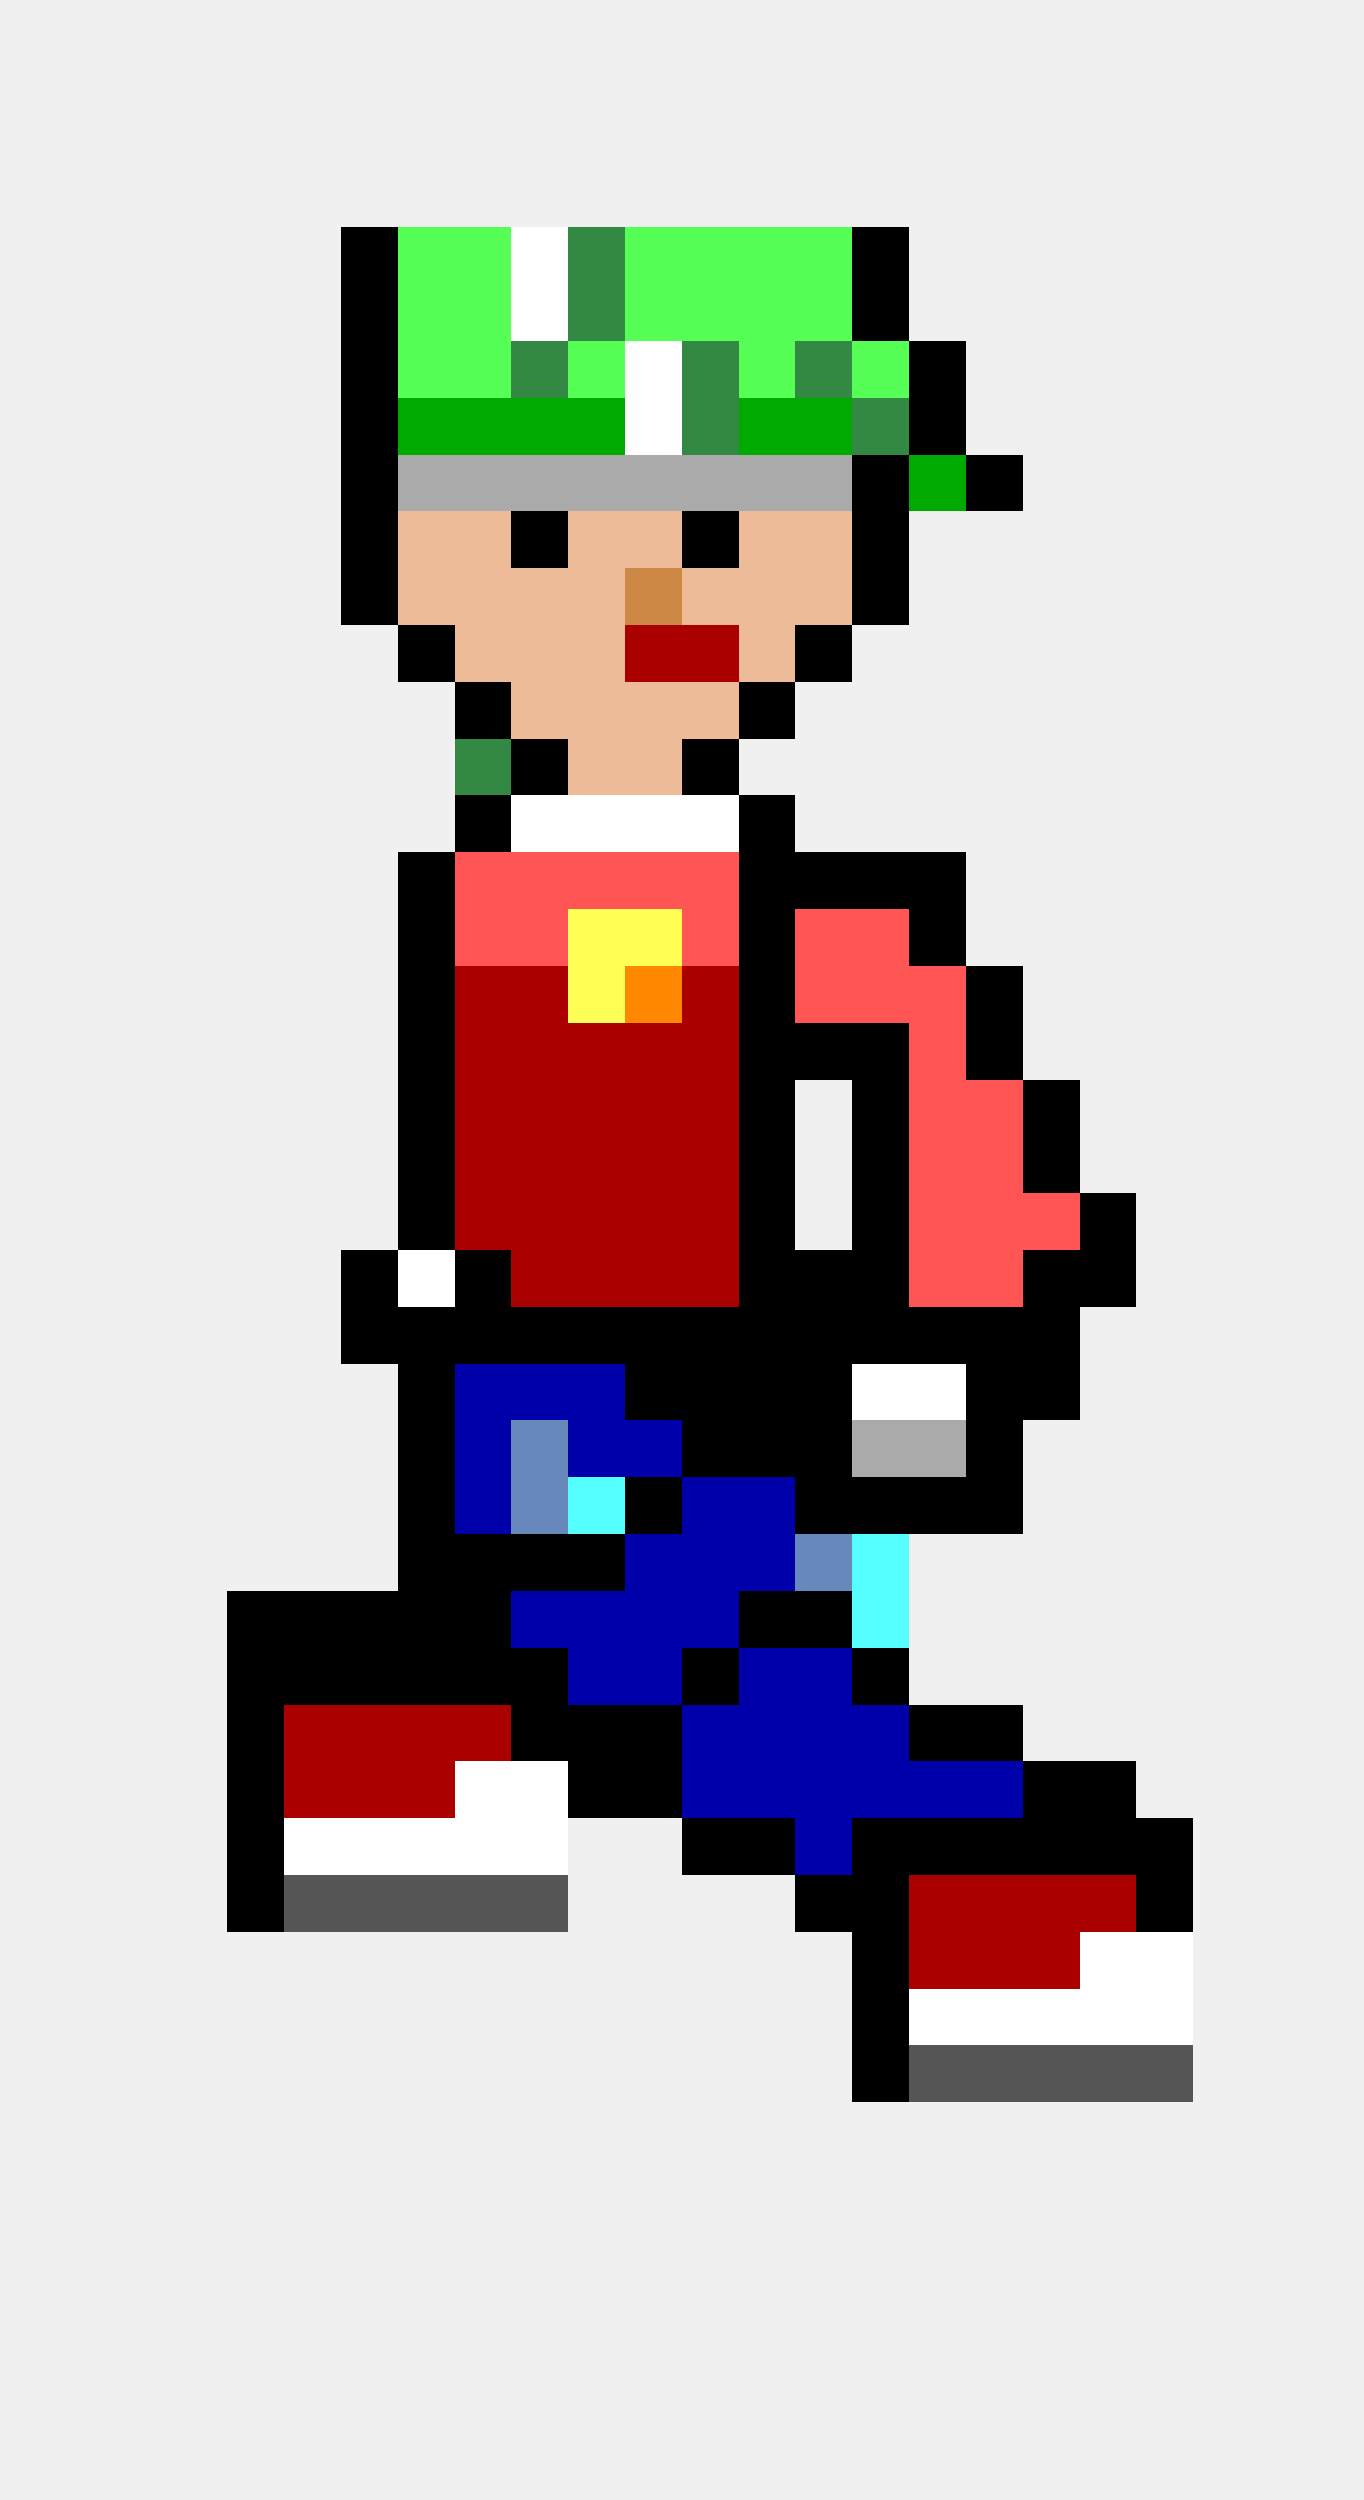
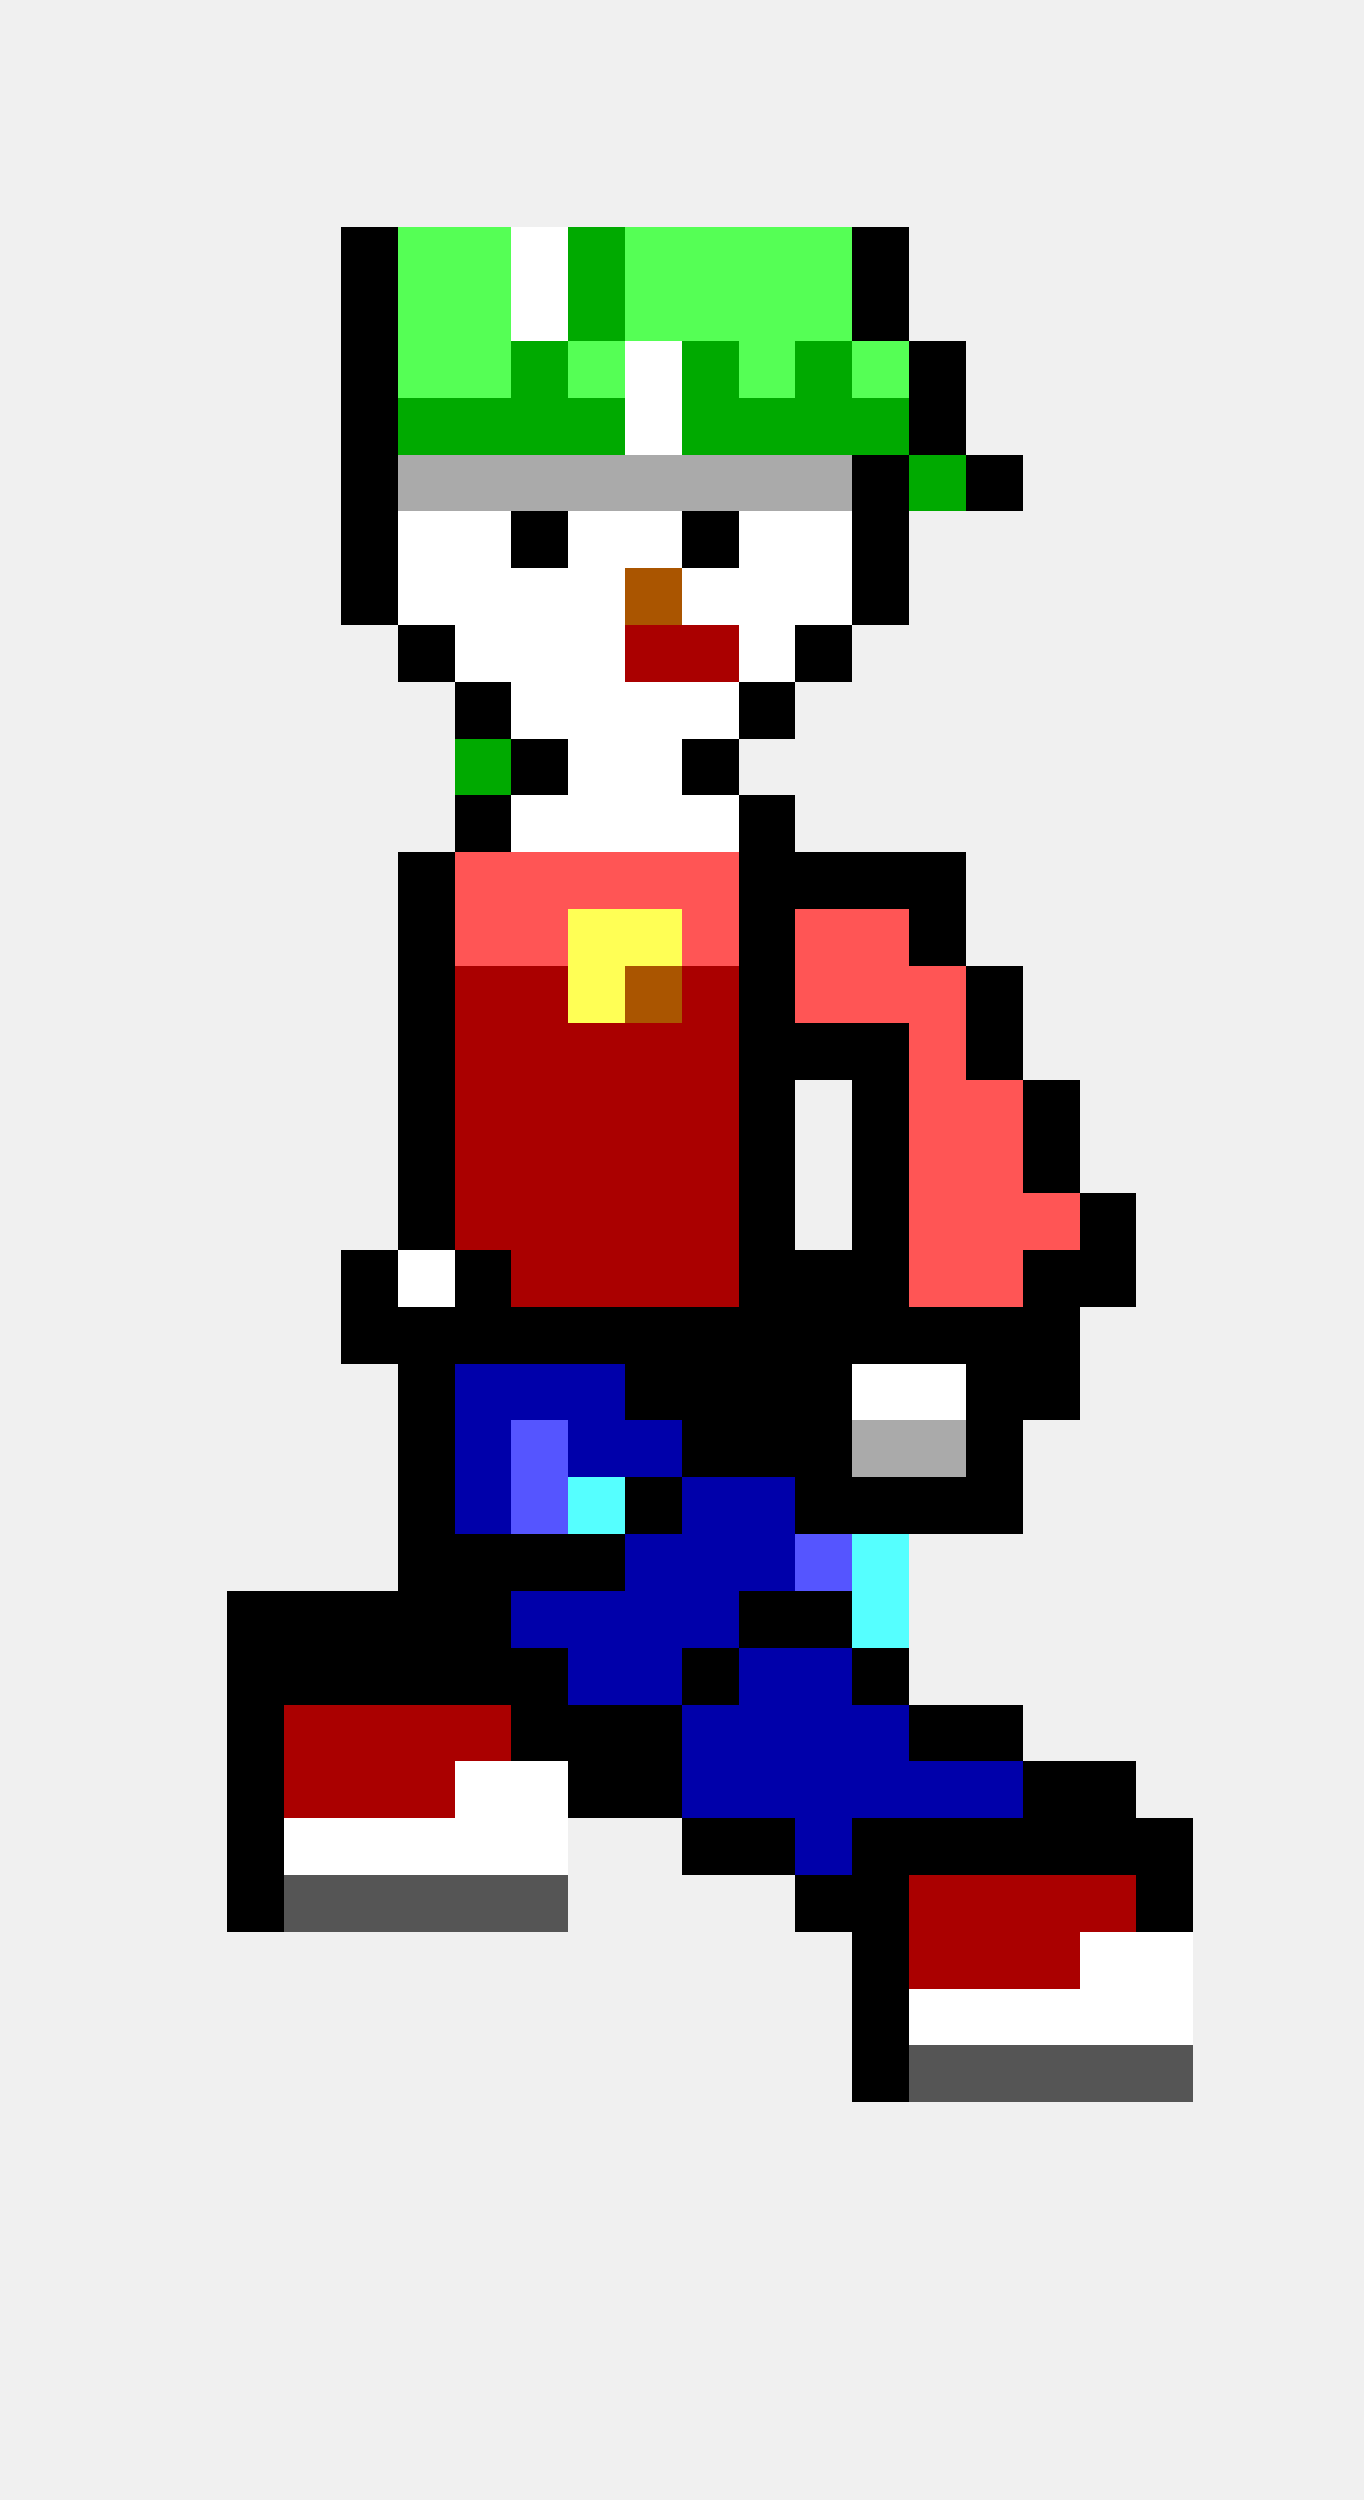
<svg xmlns="http://www.w3.org/2000/svg" width="24" height="44" viewBox="0 0 24 44" shape-rendering="crispEdges">
  <rect x="6" y="4" width="1" height="1" fill="#000000" />
  <rect x="7" y="4" width="1" height="1" fill="#55ff55" />
  <rect x="8" y="4" width="1" height="1" fill="#55ff55" />
  <rect x="9" y="4" width="1" height="1" fill="#ffffff" />
-   <rect x="10" y="4" width="1" height="1" fill="#338844" />
+   <rect x="10" y="4" width="1" height="1" fill="#00aa00" />
  <rect x="11" y="4" width="1" height="1" fill="#55ff55" />
  <rect x="12" y="4" width="1" height="1" fill="#55ff55" />
  <rect x="13" y="4" width="1" height="1" fill="#55ff55" />
  <rect x="14" y="4" width="1" height="1" fill="#55ff55" />
  <rect x="15" y="4" width="1" height="1" fill="#000000" />
  <rect x="6" y="5" width="1" height="1" fill="#000000" />
  <rect x="7" y="5" width="1" height="1" fill="#55ff55" />
  <rect x="8" y="5" width="1" height="1" fill="#55ff55" />
  <rect x="9" y="5" width="1" height="1" fill="#ffffff" />
-   <rect x="10" y="5" width="1" height="1" fill="#338844" />
+   <rect x="10" y="5" width="1" height="1" fill="#00aa00" />
  <rect x="11" y="5" width="1" height="1" fill="#55ff55" />
  <rect x="12" y="5" width="1" height="1" fill="#55ff55" />
  <rect x="13" y="5" width="1" height="1" fill="#55ff55" />
  <rect x="14" y="5" width="1" height="1" fill="#55ff55" />
  <rect x="15" y="5" width="1" height="1" fill="#000000" />
  <rect x="6" y="6" width="1" height="1" fill="#000000" />
  <rect x="7" y="6" width="1" height="1" fill="#55ff55" />
  <rect x="8" y="6" width="1" height="1" fill="#55ff55" />
-   <rect x="9" y="6" width="1" height="1" fill="#338844" />
+   <rect x="9" y="6" width="1" height="1" fill="#00aa00" />
  <rect x="10" y="6" width="1" height="1" fill="#55ff55" />
  <rect x="11" y="6" width="1" height="1" fill="#ffffff" />
-   <rect x="12" y="6" width="1" height="1" fill="#338844" />
+   <rect x="12" y="6" width="1" height="1" fill="#00aa00" />
  <rect x="13" y="6" width="1" height="1" fill="#55ff55" />
-   <rect x="14" y="6" width="1" height="1" fill="#338844" />
+   <rect x="14" y="6" width="1" height="1" fill="#00aa00" />
  <rect x="15" y="6" width="1" height="1" fill="#55ff55" />
  <rect x="16" y="6" width="1" height="1" fill="#000000" />
  <rect x="6" y="7" width="1" height="1" fill="#000000" />
  <rect x="7" y="7" width="1" height="1" fill="#00aa00" />
  <rect x="8" y="7" width="1" height="1" fill="#00aa00" />
  <rect x="9" y="7" width="1" height="1" fill="#00aa00" />
  <rect x="10" y="7" width="1" height="1" fill="#00aa00" />
  <rect x="11" y="7" width="1" height="1" fill="#ffffff" />
-   <rect x="12" y="7" width="1" height="1" fill="#338844" />
+   <rect x="12" y="7" width="1" height="1" fill="#00aa00" />
  <rect x="13" y="7" width="1" height="1" fill="#00aa00" />
  <rect x="14" y="7" width="1" height="1" fill="#00aa00" />
-   <rect x="15" y="7" width="1" height="1" fill="#338844" />
+   <rect x="15" y="7" width="1" height="1" fill="#00aa00" />
  <rect x="16" y="7" width="1" height="1" fill="#000000" />
  <rect x="6" y="8" width="1" height="1" fill="#000000" />
  <rect x="7" y="8" width="1" height="1" fill="#aaaaaa" />
  <rect x="8" y="8" width="1" height="1" fill="#aaaaaa" />
  <rect x="9" y="8" width="1" height="1" fill="#aaaaaa" />
  <rect x="10" y="8" width="1" height="1" fill="#aaaaaa" />
  <rect x="11" y="8" width="1" height="1" fill="#aaaaaa" />
  <rect x="12" y="8" width="1" height="1" fill="#aaaaaa" />
  <rect x="13" y="8" width="1" height="1" fill="#aaaaaa" />
  <rect x="14" y="8" width="1" height="1" fill="#aaaaaa" />
  <rect x="15" y="8" width="1" height="1" fill="#000000" />
  <rect x="16" y="8" width="1" height="1" fill="#00aa00" />
  <rect x="17" y="8" width="1" height="1" fill="#000000" />
  <rect x="6" y="9" width="1" height="1" fill="#000000" />
-   <rect x="7" y="9" width="1" height="1" fill="#eebb99" />
-   <rect x="8" y="9" width="1" height="1" fill="#eebb99" />
+   <rect x="7" y="9" width="1" height="1" fill="#ffffff" />
+   <rect x="8" y="9" width="1" height="1" fill="#ffffff" />
  <rect x="9" y="9" width="1" height="1" fill="#000000" />
-   <rect x="10" y="9" width="1" height="1" fill="#eebb99" />
-   <rect x="11" y="9" width="1" height="1" fill="#eebb99" />
+   <rect x="10" y="9" width="1" height="1" fill="#ffffff" />
+   <rect x="11" y="9" width="1" height="1" fill="#ffffff" />
  <rect x="12" y="9" width="1" height="1" fill="#000000" />
-   <rect x="13" y="9" width="1" height="1" fill="#eebb99" />
-   <rect x="14" y="9" width="1" height="1" fill="#eebb99" />
+   <rect x="13" y="9" width="1" height="1" fill="#ffffff" />
+   <rect x="14" y="9" width="1" height="1" fill="#ffffff" />
  <rect x="15" y="9" width="1" height="1" fill="#000000" />
  <rect x="6" y="10" width="1" height="1" fill="#000000" />
-   <rect x="7" y="10" width="1" height="1" fill="#eebb99" />
-   <rect x="8" y="10" width="1" height="1" fill="#eebb99" />
-   <rect x="9" y="10" width="1" height="1" fill="#eebb99" />
-   <rect x="10" y="10" width="1" height="1" fill="#eebb99" />
-   <rect x="11" y="10" width="1" height="1" fill="#cc8844" />
-   <rect x="12" y="10" width="1" height="1" fill="#eebb99" />
-   <rect x="13" y="10" width="1" height="1" fill="#eebb99" />
-   <rect x="14" y="10" width="1" height="1" fill="#eebb99" />
+   <rect x="7" y="10" width="1" height="1" fill="#ffffff" />
+   <rect x="8" y="10" width="1" height="1" fill="#ffffff" />
+   <rect x="9" y="10" width="1" height="1" fill="#ffffff" />
+   <rect x="10" y="10" width="1" height="1" fill="#ffffff" />
+   <rect x="11" y="10" width="1" height="1" fill="#aa5500" />
+   <rect x="12" y="10" width="1" height="1" fill="#ffffff" />
+   <rect x="13" y="10" width="1" height="1" fill="#ffffff" />
+   <rect x="14" y="10" width="1" height="1" fill="#ffffff" />
  <rect x="15" y="10" width="1" height="1" fill="#000000" />
  <rect x="7" y="11" width="1" height="1" fill="#000000" />
-   <rect x="8" y="11" width="1" height="1" fill="#eebb99" />
-   <rect x="9" y="11" width="1" height="1" fill="#eebb99" />
-   <rect x="10" y="11" width="1" height="1" fill="#eebb99" />
+   <rect x="8" y="11" width="1" height="1" fill="#ffffff" />
+   <rect x="9" y="11" width="1" height="1" fill="#ffffff" />
+   <rect x="10" y="11" width="1" height="1" fill="#ffffff" />
  <rect x="11" y="11" width="1" height="1" fill="#aa0000" />
  <rect x="12" y="11" width="1" height="1" fill="#aa0000" />
-   <rect x="13" y="11" width="1" height="1" fill="#eebb99" />
+   <rect x="13" y="11" width="1" height="1" fill="#ffffff" />
  <rect x="14" y="11" width="1" height="1" fill="#000000" />
  <rect x="8" y="12" width="1" height="1" fill="#000000" />
-   <rect x="9" y="12" width="1" height="1" fill="#eebb99" />
-   <rect x="10" y="12" width="1" height="1" fill="#eebb99" />
-   <rect x="11" y="12" width="1" height="1" fill="#eebb99" />
-   <rect x="12" y="12" width="1" height="1" fill="#eebb99" />
+   <rect x="9" y="12" width="1" height="1" fill="#ffffff" />
+   <rect x="10" y="12" width="1" height="1" fill="#ffffff" />
+   <rect x="11" y="12" width="1" height="1" fill="#ffffff" />
+   <rect x="12" y="12" width="1" height="1" fill="#ffffff" />
  <rect x="13" y="12" width="1" height="1" fill="#000000" />
-   <rect x="8" y="13" width="1" height="1" fill="#338844" />
+   <rect x="8" y="13" width="1" height="1" fill="#00aa00" />
  <rect x="9" y="13" width="1" height="1" fill="#000000" />
-   <rect x="10" y="13" width="1" height="1" fill="#eebb99" />
-   <rect x="11" y="13" width="1" height="1" fill="#eebb99" />
+   <rect x="10" y="13" width="1" height="1" fill="#ffffff" />
+   <rect x="11" y="13" width="1" height="1" fill="#ffffff" />
  <rect x="12" y="13" width="1" height="1" fill="#000000" />
  <rect x="8" y="14" width="1" height="1" fill="#000000" />
  <rect x="9" y="14" width="1" height="1" fill="#ffffff" />
  <rect x="10" y="14" width="1" height="1" fill="#ffffff" />
  <rect x="11" y="14" width="1" height="1" fill="#ffffff" />
  <rect x="12" y="14" width="1" height="1" fill="#ffffff" />
  <rect x="13" y="14" width="1" height="1" fill="#000000" />
  <rect x="7" y="15" width="1" height="1" fill="#000000" />
  <rect x="8" y="15" width="1" height="1" fill="#ff5555" />
  <rect x="9" y="15" width="1" height="1" fill="#ff5555" />
  <rect x="10" y="15" width="1" height="1" fill="#ff5555" />
  <rect x="11" y="15" width="1" height="1" fill="#ff5555" />
  <rect x="12" y="15" width="1" height="1" fill="#ff5555" />
  <rect x="13" y="15" width="1" height="1" fill="#000000" />
  <rect x="14" y="15" width="1" height="1" fill="#000000" />
  <rect x="15" y="15" width="1" height="1" fill="#000000" />
  <rect x="16" y="15" width="1" height="1" fill="#000000" />
  <rect x="7" y="16" width="1" height="1" fill="#000000" />
  <rect x="8" y="16" width="1" height="1" fill="#ff5555" />
  <rect x="9" y="16" width="1" height="1" fill="#ff5555" />
  <rect x="10" y="16" width="1" height="1" fill="#ffff55" />
  <rect x="11" y="16" width="1" height="1" fill="#ffff55" />
  <rect x="12" y="16" width="1" height="1" fill="#ff5555" />
  <rect x="13" y="16" width="1" height="1" fill="#000000" />
  <rect x="14" y="16" width="1" height="1" fill="#ff5555" />
  <rect x="15" y="16" width="1" height="1" fill="#ff5555" />
  <rect x="16" y="16" width="1" height="1" fill="#000000" />
  <rect x="7" y="17" width="1" height="1" fill="#000000" />
  <rect x="8" y="17" width="1" height="1" fill="#aa0000" />
  <rect x="9" y="17" width="1" height="1" fill="#aa0000" />
  <rect x="10" y="17" width="1" height="1" fill="#ffff55" />
-   <rect x="11" y="17" width="1" height="1" fill="#ff8800" />
+   <rect x="11" y="17" width="1" height="1" fill="#aa5500" />
  <rect x="12" y="17" width="1" height="1" fill="#aa0000" />
  <rect x="13" y="17" width="1" height="1" fill="#000000" />
  <rect x="14" y="17" width="1" height="1" fill="#ff5555" />
  <rect x="15" y="17" width="1" height="1" fill="#ff5555" />
  <rect x="16" y="17" width="1" height="1" fill="#ff5555" />
  <rect x="17" y="17" width="1" height="1" fill="#000000" />
  <rect x="7" y="18" width="1" height="1" fill="#000000" />
  <rect x="8" y="18" width="1" height="1" fill="#aa0000" />
  <rect x="9" y="18" width="1" height="1" fill="#aa0000" />
  <rect x="10" y="18" width="1" height="1" fill="#aa0000" />
  <rect x="11" y="18" width="1" height="1" fill="#aa0000" />
  <rect x="12" y="18" width="1" height="1" fill="#aa0000" />
  <rect x="13" y="18" width="1" height="1" fill="#000000" />
  <rect x="14" y="18" width="1" height="1" fill="#000000" />
  <rect x="15" y="18" width="1" height="1" fill="#000000" />
  <rect x="16" y="18" width="1" height="1" fill="#ff5555" />
  <rect x="17" y="18" width="1" height="1" fill="#000000" />
  <rect x="7" y="19" width="1" height="1" fill="#000000" />
  <rect x="8" y="19" width="1" height="1" fill="#aa0000" />
  <rect x="9" y="19" width="1" height="1" fill="#aa0000" />
  <rect x="10" y="19" width="1" height="1" fill="#aa0000" />
  <rect x="11" y="19" width="1" height="1" fill="#aa0000" />
  <rect x="12" y="19" width="1" height="1" fill="#aa0000" />
  <rect x="13" y="19" width="1" height="1" fill="#000000" />
  <rect x="15" y="19" width="1" height="1" fill="#000000" />
  <rect x="16" y="19" width="1" height="1" fill="#ff5555" />
  <rect x="17" y="19" width="1" height="1" fill="#ff5555" />
  <rect x="18" y="19" width="1" height="1" fill="#000000" />
  <rect x="7" y="20" width="1" height="1" fill="#000000" />
  <rect x="8" y="20" width="1" height="1" fill="#aa0000" />
  <rect x="9" y="20" width="1" height="1" fill="#aa0000" />
  <rect x="10" y="20" width="1" height="1" fill="#aa0000" />
  <rect x="11" y="20" width="1" height="1" fill="#aa0000" />
  <rect x="12" y="20" width="1" height="1" fill="#aa0000" />
  <rect x="13" y="20" width="1" height="1" fill="#000000" />
  <rect x="15" y="20" width="1" height="1" fill="#000000" />
  <rect x="16" y="20" width="1" height="1" fill="#ff5555" />
  <rect x="17" y="20" width="1" height="1" fill="#ff5555" />
  <rect x="18" y="20" width="1" height="1" fill="#000000" />
  <rect x="7" y="21" width="1" height="1" fill="#000000" />
  <rect x="8" y="21" width="1" height="1" fill="#aa0000" />
  <rect x="9" y="21" width="1" height="1" fill="#aa0000" />
  <rect x="10" y="21" width="1" height="1" fill="#aa0000" />
  <rect x="11" y="21" width="1" height="1" fill="#aa0000" />
  <rect x="12" y="21" width="1" height="1" fill="#aa0000" />
  <rect x="13" y="21" width="1" height="1" fill="#000000" />
  <rect x="15" y="21" width="1" height="1" fill="#000000" />
  <rect x="16" y="21" width="1" height="1" fill="#ff5555" />
  <rect x="17" y="21" width="1" height="1" fill="#ff5555" />
  <rect x="18" y="21" width="1" height="1" fill="#ff5555" />
  <rect x="19" y="21" width="1" height="1" fill="#000000" />
  <rect x="6" y="22" width="1" height="1" fill="#000000" />
  <rect x="7" y="22" width="1" height="1" fill="#ffffff" />
  <rect x="8" y="22" width="1" height="1" fill="#000000" />
  <rect x="9" y="22" width="1" height="1" fill="#aa0000" />
  <rect x="10" y="22" width="1" height="1" fill="#aa0000" />
  <rect x="11" y="22" width="1" height="1" fill="#aa0000" />
  <rect x="12" y="22" width="1" height="1" fill="#aa0000" />
  <rect x="13" y="22" width="1" height="1" fill="#000000" />
  <rect x="14" y="22" width="1" height="1" fill="#000000" />
  <rect x="15" y="22" width="1" height="1" fill="#000000" />
  <rect x="16" y="22" width="1" height="1" fill="#ff5555" />
  <rect x="17" y="22" width="1" height="1" fill="#ff5555" />
  <rect x="18" y="22" width="1" height="1" fill="#000000" />
  <rect x="19" y="22" width="1" height="1" fill="#000000" />
  <rect x="6" y="23" width="1" height="1" fill="#000000" />
  <rect x="7" y="23" width="1" height="1" fill="#000000" />
  <rect x="8" y="23" width="1" height="1" fill="#000000" />
  <rect x="9" y="23" width="1" height="1" fill="#000000" />
  <rect x="10" y="23" width="1" height="1" fill="#000000" />
  <rect x="11" y="23" width="1" height="1" fill="#000000" />
  <rect x="12" y="23" width="1" height="1" fill="#000000" />
  <rect x="13" y="23" width="1" height="1" fill="#000000" />
  <rect x="14" y="23" width="1" height="1" fill="#000000" />
  <rect x="15" y="23" width="1" height="1" fill="#000000" />
  <rect x="16" y="23" width="1" height="1" fill="#000000" />
  <rect x="17" y="23" width="1" height="1" fill="#000000" />
  <rect x="18" y="23" width="1" height="1" fill="#000000" />
  <rect x="7" y="24" width="1" height="1" fill="#000000" />
  <rect x="8" y="24" width="1" height="1" fill="#0000aa" />
  <rect x="9" y="24" width="1" height="1" fill="#0000aa" />
  <rect x="10" y="24" width="1" height="1" fill="#0000aa" />
  <rect x="11" y="24" width="1" height="1" fill="#000000" />
  <rect x="12" y="24" width="1" height="1" fill="#000000" />
  <rect x="13" y="24" width="1" height="1" fill="#000000" />
  <rect x="14" y="24" width="1" height="1" fill="#000000" />
  <rect x="15" y="24" width="1" height="1" fill="#ffffff" />
  <rect x="16" y="24" width="1" height="1" fill="#ffffff" />
  <rect x="17" y="24" width="1" height="1" fill="#000000" />
  <rect x="18" y="24" width="1" height="1" fill="#000000" />
  <rect x="7" y="25" width="1" height="1" fill="#000000" />
  <rect x="8" y="25" width="1" height="1" fill="#0000aa" />
-   <rect x="9" y="25" width="1" height="1" fill="#6688bb" />
+   <rect x="9" y="25" width="1" height="1" fill="#5555ff" />
  <rect x="10" y="25" width="1" height="1" fill="#0000aa" />
  <rect x="11" y="25" width="1" height="1" fill="#0000aa" />
  <rect x="12" y="25" width="1" height="1" fill="#000000" />
  <rect x="13" y="25" width="1" height="1" fill="#000000" />
  <rect x="14" y="25" width="1" height="1" fill="#000000" />
  <rect x="15" y="25" width="1" height="1" fill="#aaaaaa" />
  <rect x="16" y="25" width="1" height="1" fill="#aaaaaa" />
  <rect x="17" y="25" width="1" height="1" fill="#000000" />
  <rect x="7" y="26" width="1" height="1" fill="#000000" />
  <rect x="8" y="26" width="1" height="1" fill="#0000aa" />
-   <rect x="9" y="26" width="1" height="1" fill="#6688bb" />
+   <rect x="9" y="26" width="1" height="1" fill="#5555ff" />
  <rect x="10" y="26" width="1" height="1" fill="#55ffff" />
  <rect x="11" y="26" width="1" height="1" fill="#000000" />
  <rect x="12" y="26" width="1" height="1" fill="#0000aa" />
  <rect x="13" y="26" width="1" height="1" fill="#0000aa" />
  <rect x="14" y="26" width="1" height="1" fill="#000000" />
  <rect x="15" y="26" width="1" height="1" fill="#000000" />
  <rect x="16" y="26" width="1" height="1" fill="#000000" />
  <rect x="17" y="26" width="1" height="1" fill="#000000" />
  <rect x="7" y="27" width="1" height="1" fill="#000000" />
  <rect x="8" y="27" width="1" height="1" fill="#000000" />
  <rect x="9" y="27" width="1" height="1" fill="#000000" />
  <rect x="10" y="27" width="1" height="1" fill="#000000" />
  <rect x="11" y="27" width="1" height="1" fill="#0000aa" />
  <rect x="12" y="27" width="1" height="1" fill="#0000aa" />
  <rect x="13" y="27" width="1" height="1" fill="#0000aa" />
-   <rect x="14" y="27" width="1" height="1" fill="#6688bb" />
+   <rect x="14" y="27" width="1" height="1" fill="#5555ff" />
  <rect x="15" y="27" width="1" height="1" fill="#55ffff" />
  <rect x="4" y="28" width="1" height="1" fill="#000000" />
  <rect x="5" y="28" width="1" height="1" fill="#000000" />
  <rect x="6" y="28" width="1" height="1" fill="#000000" />
  <rect x="7" y="28" width="1" height="1" fill="#000000" />
  <rect x="8" y="28" width="1" height="1" fill="#000000" />
  <rect x="9" y="28" width="1" height="1" fill="#0000aa" />
  <rect x="10" y="28" width="1" height="1" fill="#0000aa" />
  <rect x="11" y="28" width="1" height="1" fill="#0000aa" />
  <rect x="12" y="28" width="1" height="1" fill="#0000aa" />
  <rect x="13" y="28" width="1" height="1" fill="#000000" />
  <rect x="14" y="28" width="1" height="1" fill="#000000" />
  <rect x="15" y="28" width="1" height="1" fill="#55ffff" />
  <rect x="4" y="29" width="1" height="1" fill="#000000" />
  <rect x="5" y="29" width="1" height="1" fill="#000000" />
  <rect x="6" y="29" width="1" height="1" fill="#000000" />
  <rect x="7" y="29" width="1" height="1" fill="#000000" />
  <rect x="8" y="29" width="1" height="1" fill="#000000" />
  <rect x="9" y="29" width="1" height="1" fill="#000000" />
  <rect x="10" y="29" width="1" height="1" fill="#0000aa" />
  <rect x="11" y="29" width="1" height="1" fill="#0000aa" />
  <rect x="12" y="29" width="1" height="1" fill="#000000" />
  <rect x="13" y="29" width="1" height="1" fill="#0000aa" />
  <rect x="14" y="29" width="1" height="1" fill="#0000aa" />
  <rect x="15" y="29" width="1" height="1" fill="#000000" />
  <rect x="4" y="30" width="1" height="1" fill="#000000" />
  <rect x="5" y="30" width="1" height="1" fill="#aa0000" />
  <rect x="6" y="30" width="1" height="1" fill="#aa0000" />
  <rect x="7" y="30" width="1" height="1" fill="#aa0000" />
  <rect x="8" y="30" width="1" height="1" fill="#aa0000" />
  <rect x="9" y="30" width="1" height="1" fill="#000000" />
  <rect x="10" y="30" width="1" height="1" fill="#000000" />
  <rect x="11" y="30" width="1" height="1" fill="#000000" />
  <rect x="12" y="30" width="1" height="1" fill="#0000aa" />
  <rect x="13" y="30" width="1" height="1" fill="#0000aa" />
  <rect x="14" y="30" width="1" height="1" fill="#0000aa" />
  <rect x="15" y="30" width="1" height="1" fill="#0000aa" />
  <rect x="16" y="30" width="1" height="1" fill="#000000" />
  <rect x="17" y="30" width="1" height="1" fill="#000000" />
  <rect x="4" y="31" width="1" height="1" fill="#000000" />
  <rect x="5" y="31" width="1" height="1" fill="#aa0000" />
  <rect x="6" y="31" width="1" height="1" fill="#aa0000" />
  <rect x="7" y="31" width="1" height="1" fill="#aa0000" />
  <rect x="8" y="31" width="1" height="1" fill="#ffffff" />
  <rect x="9" y="31" width="1" height="1" fill="#ffffff" />
  <rect x="10" y="31" width="1" height="1" fill="#000000" />
  <rect x="11" y="31" width="1" height="1" fill="#000000" />
  <rect x="12" y="31" width="1" height="1" fill="#0000aa" />
  <rect x="13" y="31" width="1" height="1" fill="#0000aa" />
  <rect x="14" y="31" width="1" height="1" fill="#0000aa" />
  <rect x="15" y="31" width="1" height="1" fill="#0000aa" />
  <rect x="16" y="31" width="1" height="1" fill="#0000aa" />
  <rect x="17" y="31" width="1" height="1" fill="#0000aa" />
  <rect x="18" y="31" width="1" height="1" fill="#000000" />
  <rect x="19" y="31" width="1" height="1" fill="#000000" />
  <rect x="4" y="32" width="1" height="1" fill="#000000" />
  <rect x="5" y="32" width="1" height="1" fill="#ffffff" />
  <rect x="6" y="32" width="1" height="1" fill="#ffffff" />
  <rect x="7" y="32" width="1" height="1" fill="#ffffff" />
  <rect x="8" y="32" width="1" height="1" fill="#ffffff" />
  <rect x="9" y="32" width="1" height="1" fill="#ffffff" />
  <rect x="12" y="32" width="1" height="1" fill="#000000" />
  <rect x="13" y="32" width="1" height="1" fill="#000000" />
  <rect x="14" y="32" width="1" height="1" fill="#0000aa" />
  <rect x="15" y="32" width="1" height="1" fill="#000000" />
  <rect x="16" y="32" width="1" height="1" fill="#000000" />
  <rect x="17" y="32" width="1" height="1" fill="#000000" />
  <rect x="18" y="32" width="1" height="1" fill="#000000" />
  <rect x="19" y="32" width="1" height="1" fill="#000000" />
  <rect x="20" y="32" width="1" height="1" fill="#000000" />
  <rect x="4" y="33" width="1" height="1" fill="#000000" />
  <rect x="5" y="33" width="1" height="1" fill="#555555" />
  <rect x="6" y="33" width="1" height="1" fill="#555555" />
  <rect x="7" y="33" width="1" height="1" fill="#555555" />
  <rect x="8" y="33" width="1" height="1" fill="#555555" />
  <rect x="9" y="33" width="1" height="1" fill="#555555" />
  <rect x="14" y="33" width="1" height="1" fill="#000000" />
  <rect x="15" y="33" width="1" height="1" fill="#000000" />
  <rect x="16" y="33" width="1" height="1" fill="#aa0000" />
  <rect x="17" y="33" width="1" height="1" fill="#aa0000" />
  <rect x="18" y="33" width="1" height="1" fill="#aa0000" />
  <rect x="19" y="33" width="1" height="1" fill="#aa0000" />
  <rect x="20" y="33" width="1" height="1" fill="#000000" />
  <rect x="15" y="34" width="1" height="1" fill="#000000" />
  <rect x="16" y="34" width="1" height="1" fill="#aa0000" />
  <rect x="17" y="34" width="1" height="1" fill="#aa0000" />
  <rect x="18" y="34" width="1" height="1" fill="#aa0000" />
  <rect x="19" y="34" width="1" height="1" fill="#ffffff" />
  <rect x="20" y="34" width="1" height="1" fill="#ffffff" />
  <rect x="15" y="35" width="1" height="1" fill="#000000" />
  <rect x="16" y="35" width="1" height="1" fill="#ffffff" />
  <rect x="17" y="35" width="1" height="1" fill="#ffffff" />
  <rect x="18" y="35" width="1" height="1" fill="#ffffff" />
  <rect x="19" y="35" width="1" height="1" fill="#ffffff" />
  <rect x="20" y="35" width="1" height="1" fill="#ffffff" />
  <rect x="15" y="36" width="1" height="1" fill="#000000" />
  <rect x="16" y="36" width="1" height="1" fill="#555555" />
  <rect x="17" y="36" width="1" height="1" fill="#555555" />
  <rect x="18" y="36" width="1" height="1" fill="#555555" />
  <rect x="19" y="36" width="1" height="1" fill="#555555" />
  <rect x="20" y="36" width="1" height="1" fill="#555555" />
</svg>
